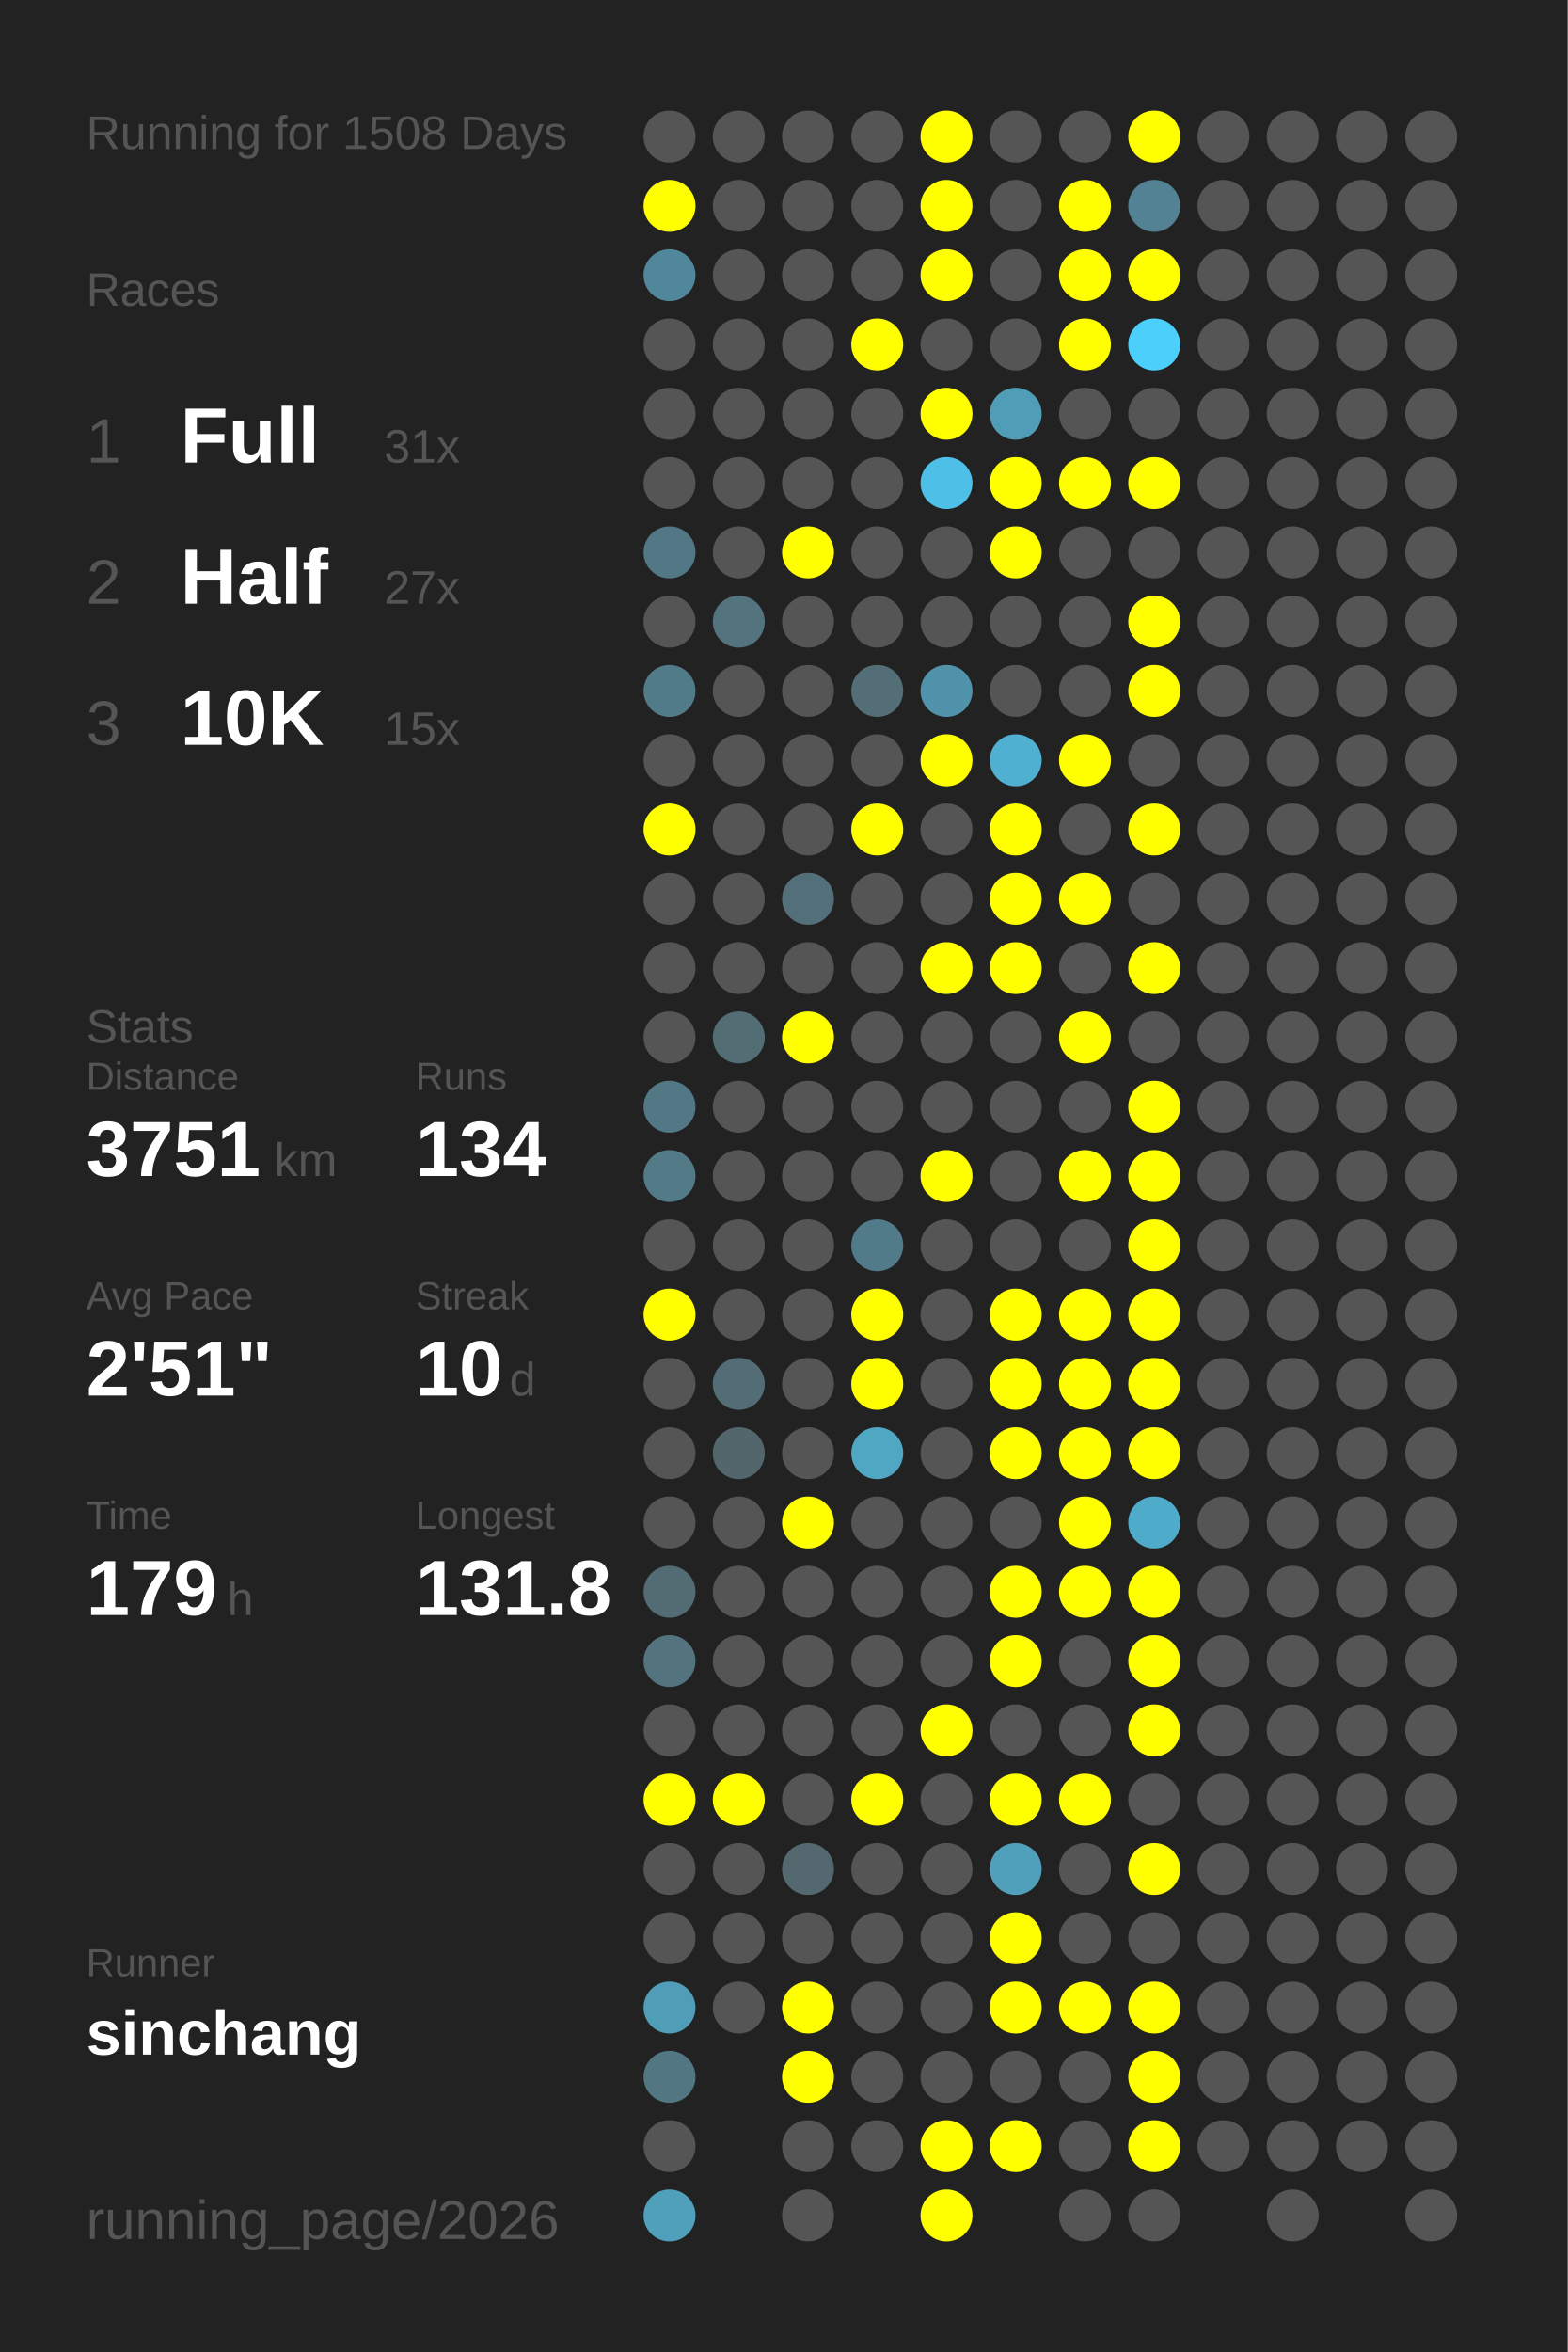
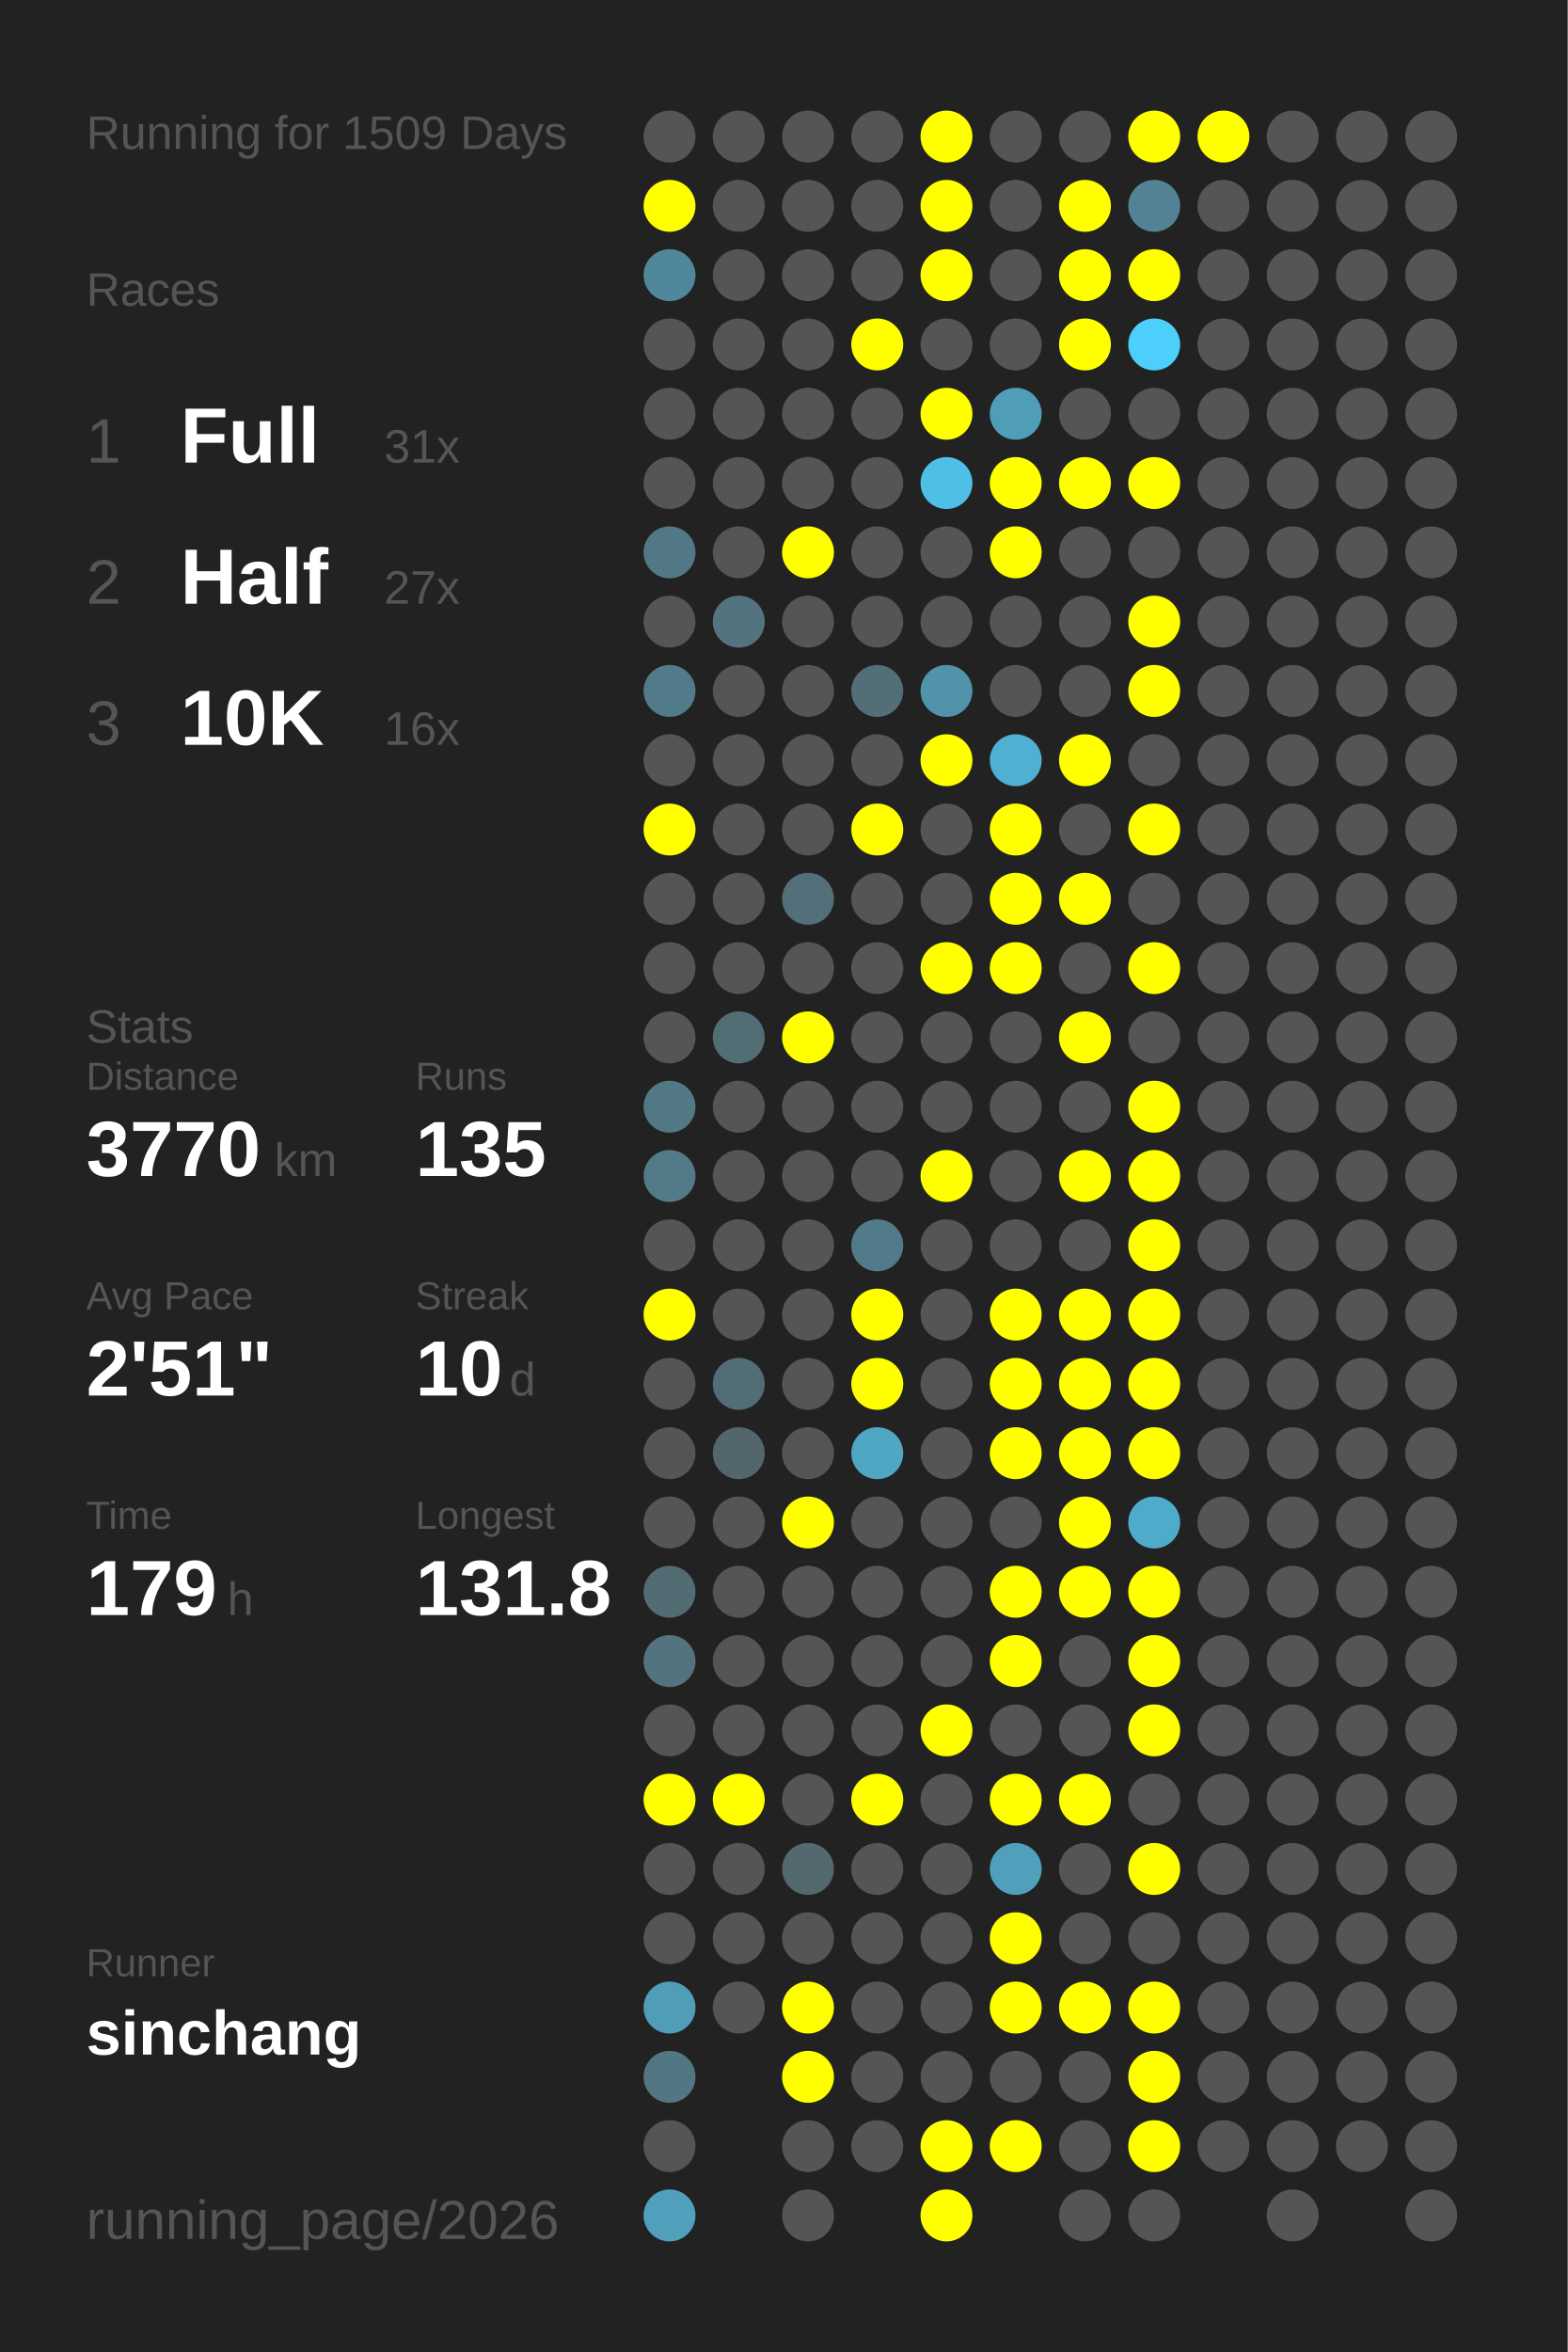
<svg xmlns="http://www.w3.org/2000/svg" baseProfile="full" height="300mm" version="1.1" viewBox="0,0,200,300" width="200mm">
  <defs />
  <rect fill="#222222" height="300" width="200" x="0" y="0" />
-   <text fill="#555555" style="font-size:6px; font-family:Arial;" x="11" y="19">Running for 1508 Days</text>
+   <text fill="#555555" style="font-size:6px; font-family:Arial;" x="11" y="19">Running for 1509 Days</text>
  <text fill="#555555" style="font-size:6px; font-family:Arial;" x="11" y="39">Races</text>
  <text fill="#555555" style="font-size:8px; font-family:Arial;" x="11" y="59">1</text>
  <text fill="#FFFFFF" style="font-size:10px; font-family:Arial; font-weight:bold;" x="23" y="59">Full</text>
  <text fill="#555555" style="font-size:6px; font-family:Arial;" x="49" y="59">31x</text>
  <text fill="#555555" style="font-size:8px; font-family:Arial;" x="11" y="77">2</text>
  <text fill="#FFFFFF" style="font-size:10px; font-family:Arial; font-weight:bold;" x="23" y="77">Half</text>
  <text fill="#555555" style="font-size:6px; font-family:Arial;" x="49" y="77">27x</text>
  <text fill="#555555" style="font-size:8px; font-family:Arial;" x="11" y="95">3</text>
  <text fill="#FFFFFF" style="font-size:10px; font-family:Arial; font-weight:bold;" x="23" y="95">10K</text>
-   <text fill="#555555" style="font-size:6px; font-family:Arial;" x="49" y="95">15x</text>
+   <text fill="#555555" style="font-size:6px; font-family:Arial;" x="49" y="95">16x</text>
  <text fill="#555555" style="font-size:6px; font-family:Arial;" x="11" y="133">Stats</text>
  <text fill="#555555" style="font-size:5px; font-family:Arial;" x="11" y="139">Distance</text>
-   <text fill="#FFFFFF" style="font-size:10px; font-family:Arial; font-weight:bold;" x="11" y="150">3751</text>
+   <text fill="#FFFFFF" style="font-size:10px; font-family:Arial; font-weight:bold;" x="11" y="150">3770</text>
  <text fill="#555555" style="font-size:6px; font-family:Arial;" x="35" y="150">km</text>
  <text fill="#555555" style="font-size:5px; font-family:Arial;" x="53" y="139">Runs</text>
-   <text fill="#FFFFFF" style="font-size:10px; font-family:Arial; font-weight:bold;" x="53" y="150">134</text>
+   <text fill="#FFFFFF" style="font-size:10px; font-family:Arial; font-weight:bold;" x="53" y="150">135</text>
  <text fill="#555555" style="font-size:5px; font-family:Arial;" x="11" y="167">Avg Pace</text>
  <text fill="#FFFFFF" style="font-size:10px; font-family:Arial; font-weight:bold;" x="11" y="178">2'51"</text>
  <text fill="#555555" style="font-size:5px; font-family:Arial;" x="53" y="167">Streak</text>
  <text fill="#FFFFFF" style="font-size:10px; font-family:Arial; font-weight:bold;" x="53" y="178">10</text>
  <text fill="#555555" style="font-size:6px; font-family:Arial;" x="65" y="178">d</text>
  <text fill="#555555" style="font-size:5px; font-family:Arial;" x="11" y="195">Time</text>
  <text fill="#FFFFFF" style="font-size:10px; font-family:Arial; font-weight:bold;" x="11" y="206">179</text>
  <text fill="#555555" style="font-size:6px; font-family:Arial;" x="29" y="206">h</text>
  <text fill="#555555" style="font-size:5px; font-family:Arial;" x="53" y="195">Longest</text>
  <text fill="#FFFFFF" style="font-size:10px; font-family:Arial; font-weight:bold;" x="53" y="206">131.8</text>
  <text fill="#555555" style="font-size:5px; font-family:Arial;" x="11" y="252.065">Runner</text>
  <text fill="#FFFFFF" style="font-size:8px; font-family:Arial; font-weight:bold;" x="11" y="262.065">sinchang</text>
  <text fill="#555555" style="font-size:7px; font-family:Arial;" x="11" y="285.581">running_page/2026</text>
  <circle cx="85.417" cy="17.419" fill="#555555" r="3.312" />
  <circle cx="85.417" cy="26.258" fill="#FFFF00" r="3.312" />
  <circle cx="85.417" cy="35.097" fill="#51879a" r="3.312" />
  <circle cx="85.417" cy="43.935" fill="#555555" r="3.312" />
  <circle cx="85.417" cy="52.774" fill="#555555" r="3.312" />
  <circle cx="85.417" cy="61.613" fill="#555555" r="3.312" />
  <circle cx="85.417" cy="70.452" fill="#527885" r="3.312" />
  <circle cx="85.417" cy="79.29" fill="#555555" r="3.312" />
  <circle cx="85.417" cy="88.129" fill="#527b89" r="3.312" />
  <circle cx="85.417" cy="96.968" fill="#555555" r="3.312" />
  <circle cx="85.417" cy="105.806" fill="#FFFF00" r="3.312" />
  <circle cx="85.417" cy="114.645" fill="#555555" r="3.312" />
  <circle cx="85.417" cy="123.484" fill="#555555" r="3.312" />
  <circle cx="85.417" cy="132.323" fill="#555555" r="3.312" />
  <circle cx="85.417" cy="141.161" fill="#527885" r="3.312" />
  <circle cx="85.417" cy="150" fill="#527a87" r="3.312" />
  <circle cx="85.417" cy="158.839" fill="#555555" r="3.312" />
  <circle cx="85.417" cy="167.677" fill="#FFFF00" r="3.312" />
  <circle cx="85.417" cy="176.516" fill="#555555" r="3.312" />
  <circle cx="85.417" cy="185.355" fill="#555555" r="3.312" />
  <circle cx="85.417" cy="194.194" fill="#555555" r="3.312" />
  <circle cx="85.417" cy="203.032" fill="#536b73" r="3.312" />
  <circle cx="85.417" cy="211.871" fill="#53737f" r="3.312" />
  <circle cx="85.417" cy="220.71" fill="#555555" r="3.312" />
  <circle cx="85.417" cy="229.548" fill="#FFFF00" r="3.312" />
  <circle cx="85.417" cy="238.387" fill="#555555" r="3.312" />
  <circle cx="85.417" cy="247.226" fill="#555555" r="3.312" />
  <circle cx="85.417" cy="256.065" fill="#509db7" r="3.312" />
  <circle cx="85.417" cy="264.903" fill="#527783" r="3.312" />
  <circle cx="85.417" cy="273.742" fill="#555555" r="3.312" />
  <circle cx="85.417" cy="282.581" fill="#50a0bc" r="3.312" />
  <circle cx="94.25" cy="17.419" fill="#555555" r="3.312" />
  <circle cx="94.25" cy="26.258" fill="#555555" r="3.312" />
  <circle cx="94.25" cy="35.097" fill="#555555" r="3.312" />
  <circle cx="94.25" cy="43.935" fill="#555555" r="3.312" />
  <circle cx="94.25" cy="52.774" fill="#555555" r="3.312" />
  <circle cx="94.25" cy="61.613" fill="#555555" r="3.312" />
  <circle cx="94.25" cy="70.452" fill="#555555" r="3.312" />
  <circle cx="94.25" cy="79.29" fill="#53747f" r="3.312" />
  <circle cx="94.25" cy="88.129" fill="#555555" r="3.312" />
  <circle cx="94.25" cy="96.968" fill="#555555" r="3.312" />
  <circle cx="94.25" cy="105.806" fill="#555555" r="3.312" />
  <circle cx="94.25" cy="114.645" fill="#555555" r="3.312" />
  <circle cx="94.25" cy="123.484" fill="#555555" r="3.312" />
  <circle cx="94.25" cy="132.323" fill="#536d75" r="3.312" />
  <circle cx="94.25" cy="141.161" fill="#555555" r="3.312" />
  <circle cx="94.25" cy="150" fill="#555555" r="3.312" />
  <circle cx="94.25" cy="158.839" fill="#555555" r="3.312" />
  <circle cx="94.25" cy="167.677" fill="#555555" r="3.312" />
  <circle cx="94.25" cy="176.516" fill="#536d76" r="3.312" />
  <circle cx="94.25" cy="185.355" fill="#53666c" r="3.312" />
  <circle cx="94.25" cy="194.194" fill="#555555" r="3.312" />
  <circle cx="94.25" cy="203.032" fill="#555555" r="3.312" />
  <circle cx="94.25" cy="211.871" fill="#555555" r="3.312" />
  <circle cx="94.25" cy="220.71" fill="#555555" r="3.312" />
  <circle cx="94.25" cy="229.548" fill="#FFFF00" r="3.312" />
  <circle cx="94.25" cy="238.387" fill="#555555" r="3.312" />
  <circle cx="94.25" cy="247.226" fill="#555555" r="3.312" />
  <circle cx="94.25" cy="256.065" fill="#555555" r="3.312" />
  <circle cx="103.083" cy="17.419" fill="#555555" r="3.312" />
  <circle cx="103.083" cy="26.258" fill="#555555" r="3.312" />
  <circle cx="103.083" cy="35.097" fill="#555555" r="3.312" />
  <circle cx="103.083" cy="43.935" fill="#555555" r="3.312" />
  <circle cx="103.083" cy="52.774" fill="#555555" r="3.312" />
  <circle cx="103.083" cy="61.613" fill="#555555" r="3.312" />
  <circle cx="103.083" cy="70.452" fill="#FFFF00" r="3.312" />
  <circle cx="103.083" cy="79.29" fill="#555555" r="3.312" />
  <circle cx="103.083" cy="88.129" fill="#555555" r="3.312" />
  <circle cx="103.083" cy="96.968" fill="#555555" r="3.312" />
  <circle cx="103.083" cy="105.806" fill="#555555" r="3.312" />
  <circle cx="103.083" cy="114.645" fill="#536f79" r="3.312" />
  <circle cx="103.083" cy="123.484" fill="#555555" r="3.312" />
  <circle cx="103.083" cy="132.323" fill="#FFFF00" r="3.312" />
  <circle cx="103.083" cy="141.161" fill="#555555" r="3.312" />
  <circle cx="103.083" cy="150" fill="#555555" r="3.312" />
  <circle cx="103.083" cy="158.839" fill="#555555" r="3.312" />
  <circle cx="103.083" cy="167.677" fill="#555555" r="3.312" />
  <circle cx="103.083" cy="176.516" fill="#555555" r="3.312" />
  <circle cx="103.083" cy="185.355" fill="#555555" r="3.312" />
  <circle cx="103.083" cy="194.194" fill="#FFFF00" r="3.312" />
  <circle cx="103.083" cy="203.032" fill="#555555" r="3.312" />
  <circle cx="103.083" cy="211.871" fill="#555555" r="3.312" />
  <circle cx="103.083" cy="220.71" fill="#555555" r="3.312" />
  <circle cx="103.083" cy="229.548" fill="#555555" r="3.312" />
  <circle cx="103.083" cy="238.387" fill="#53686f" r="3.312" />
  <circle cx="103.083" cy="247.226" fill="#555555" r="3.312" />
  <circle cx="103.083" cy="256.065" fill="#FFFF00" r="3.312" />
  <circle cx="103.083" cy="264.903" fill="#FFFF00" r="3.312" />
  <circle cx="103.083" cy="273.742" fill="#555555" r="3.312" />
  <circle cx="103.083" cy="282.581" fill="#555555" r="3.312" />
  <circle cx="111.917" cy="17.419" fill="#555555" r="3.312" />
  <circle cx="111.917" cy="26.258" fill="#555555" r="3.312" />
  <circle cx="111.917" cy="35.097" fill="#555555" r="3.312" />
  <circle cx="111.917" cy="43.935" fill="#FFFF00" r="3.312" />
  <circle cx="111.917" cy="52.774" fill="#555555" r="3.312" />
  <circle cx="111.917" cy="61.613" fill="#555555" r="3.312" />
  <circle cx="111.917" cy="70.452" fill="#555555" r="3.312" />
  <circle cx="111.917" cy="79.29" fill="#555555" r="3.312" />
  <circle cx="111.917" cy="88.129" fill="#536e77" r="3.312" />
  <circle cx="111.917" cy="96.968" fill="#555555" r="3.312" />
  <circle cx="111.917" cy="105.806" fill="#FFFF00" r="3.312" />
  <circle cx="111.917" cy="114.645" fill="#555555" r="3.312" />
  <circle cx="111.917" cy="123.484" fill="#555555" r="3.312" />
  <circle cx="111.917" cy="132.323" fill="#555555" r="3.312" />
  <circle cx="111.917" cy="141.161" fill="#555555" r="3.312" />
  <circle cx="111.917" cy="150" fill="#555555" r="3.312" />
  <circle cx="111.917" cy="158.839" fill="#527b89" r="3.312" />
  <circle cx="111.917" cy="167.677" fill="#FFFF00" r="3.312" />
  <circle cx="111.917" cy="176.516" fill="#FFFF00" r="3.312" />
  <circle cx="111.917" cy="185.355" fill="#4fa7c4" r="3.312" />
  <circle cx="111.917" cy="194.194" fill="#555555" r="3.312" />
  <circle cx="111.917" cy="203.032" fill="#555555" r="3.312" />
  <circle cx="111.917" cy="211.871" fill="#555555" r="3.312" />
  <circle cx="111.917" cy="220.71" fill="#555555" r="3.312" />
  <circle cx="111.917" cy="229.548" fill="#FFFF00" r="3.312" />
  <circle cx="111.917" cy="238.387" fill="#555555" r="3.312" />
  <circle cx="111.917" cy="247.226" fill="#555555" r="3.312" />
  <circle cx="111.917" cy="256.065" fill="#555555" r="3.312" />
  <circle cx="111.917" cy="264.903" fill="#555555" r="3.312" />
  <circle cx="111.917" cy="273.742" fill="#555555" r="3.312" />
  <circle cx="120.75" cy="17.419" fill="#FFFF00" r="3.312" />
  <circle cx="120.75" cy="26.258" fill="#FFFF00" r="3.312" />
  <circle cx="120.75" cy="35.097" fill="#FFFF00" r="3.312" />
  <circle cx="120.75" cy="43.935" fill="#555555" r="3.312" />
  <circle cx="120.75" cy="52.774" fill="#FFFF00" r="3.312" />
  <circle cx="120.75" cy="61.613" fill="#4ec0e7" r="3.312" />
  <circle cx="120.75" cy="70.452" fill="#555555" r="3.312" />
  <circle cx="120.75" cy="79.29" fill="#555555" r="3.312" />
  <circle cx="120.75" cy="88.129" fill="#5093aa" r="3.312" />
  <circle cx="120.75" cy="96.968" fill="#FFFF00" r="3.312" />
  <circle cx="120.75" cy="105.806" fill="#555555" r="3.312" />
  <circle cx="120.75" cy="114.645" fill="#555555" r="3.312" />
  <circle cx="120.75" cy="123.484" fill="#FFFF00" r="3.312" />
  <circle cx="120.75" cy="132.323" fill="#555555" r="3.312" />
  <circle cx="120.75" cy="141.161" fill="#555555" r="3.312" />
  <circle cx="120.75" cy="150" fill="#FFFF00" r="3.312" />
  <circle cx="120.75" cy="158.839" fill="#555555" r="3.312" />
  <circle cx="120.75" cy="167.677" fill="#555555" r="3.312" />
  <circle cx="120.75" cy="176.516" fill="#555555" r="3.312" />
  <circle cx="120.75" cy="185.355" fill="#555555" r="3.312" />
  <circle cx="120.75" cy="194.194" fill="#555555" r="3.312" />
  <circle cx="120.75" cy="203.032" fill="#555555" r="3.312" />
  <circle cx="120.75" cy="211.871" fill="#555555" r="3.312" />
  <circle cx="120.75" cy="220.71" fill="#FFFF00" r="3.312" />
  <circle cx="120.75" cy="229.548" fill="#555555" r="3.312" />
  <circle cx="120.75" cy="238.387" fill="#555555" r="3.312" />
  <circle cx="120.75" cy="247.226" fill="#555555" r="3.312" />
  <circle cx="120.75" cy="256.065" fill="#555555" r="3.312" />
  <circle cx="120.75" cy="264.903" fill="#555555" r="3.312" />
  <circle cx="120.75" cy="273.742" fill="#FFFF00" r="3.312" />
  <circle cx="120.75" cy="282.581" fill="#FFFF00" r="3.312" />
  <circle cx="129.583" cy="17.419" fill="#555555" r="3.312" />
  <circle cx="129.583" cy="26.258" fill="#555555" r="3.312" />
  <circle cx="129.583" cy="35.097" fill="#555555" r="3.312" />
  <circle cx="129.583" cy="43.935" fill="#555555" r="3.312" />
  <circle cx="129.583" cy="52.774" fill="#509db7" r="3.312" />
  <circle cx="129.583" cy="61.613" fill="#FFFF00" r="3.312" />
  <circle cx="129.583" cy="70.452" fill="#FFFF00" r="3.312" />
  <circle cx="129.583" cy="79.29" fill="#555555" r="3.312" />
  <circle cx="129.583" cy="88.129" fill="#555555" r="3.312" />
  <circle cx="129.583" cy="96.968" fill="#4fb0d1" r="3.312" />
  <circle cx="129.583" cy="105.806" fill="#FFFF00" r="3.312" />
  <circle cx="129.583" cy="114.645" fill="#FFFF00" r="3.312" />
  <circle cx="129.583" cy="123.484" fill="#FFFF00" r="3.312" />
  <circle cx="129.583" cy="132.323" fill="#555555" r="3.312" />
  <circle cx="129.583" cy="141.161" fill="#555555" r="3.312" />
  <circle cx="129.583" cy="150" fill="#555555" r="3.312" />
  <circle cx="129.583" cy="158.839" fill="#555555" r="3.312" />
  <circle cx="129.583" cy="167.677" fill="#FFFF00" r="3.312" />
  <circle cx="129.583" cy="176.516" fill="#FFFF00" r="3.312" />
  <circle cx="129.583" cy="185.355" fill="#FFFF00" r="3.312" />
  <circle cx="129.583" cy="194.194" fill="#555555" r="3.312" />
  <circle cx="129.583" cy="203.032" fill="#FFFF00" r="3.312" />
  <circle cx="129.583" cy="211.871" fill="#FFFF00" r="3.312" />
  <circle cx="129.583" cy="220.71" fill="#555555" r="3.312" />
  <circle cx="129.583" cy="229.548" fill="#FFFF00" r="3.312" />
  <circle cx="129.583" cy="238.387" fill="#50a0bb" r="3.312" />
  <circle cx="129.583" cy="247.226" fill="#FFFF00" r="3.312" />
  <circle cx="129.583" cy="256.065" fill="#FFFF00" r="3.312" />
  <circle cx="129.583" cy="264.903" fill="#555555" r="3.312" />
  <circle cx="129.583" cy="273.742" fill="#FFFF00" r="3.312" />
  <circle cx="138.417" cy="17.419" fill="#555555" r="3.312" />
  <circle cx="138.417" cy="26.258" fill="#FFFF00" r="3.312" />
  <circle cx="138.417" cy="35.097" fill="#FFFF00" r="3.312" />
  <circle cx="138.417" cy="43.935" fill="#FFFF00" r="3.312" />
  <circle cx="138.417" cy="52.774" fill="#555555" r="3.312" />
  <circle cx="138.417" cy="61.613" fill="#FFFF00" r="3.312" />
  <circle cx="138.417" cy="70.452" fill="#555555" r="3.312" />
  <circle cx="138.417" cy="79.29" fill="#555555" r="3.312" />
  <circle cx="138.417" cy="88.129" fill="#555555" r="3.312" />
  <circle cx="138.417" cy="96.968" fill="#FFFF00" r="3.312" />
  <circle cx="138.417" cy="105.806" fill="#555555" r="3.312" />
  <circle cx="138.417" cy="114.645" fill="#FFFF00" r="3.312" />
  <circle cx="138.417" cy="123.484" fill="#555555" r="3.312" />
  <circle cx="138.417" cy="132.323" fill="#FFFF00" r="3.312" />
  <circle cx="138.417" cy="141.161" fill="#555555" r="3.312" />
  <circle cx="138.417" cy="150" fill="#FFFF00" r="3.312" />
  <circle cx="138.417" cy="158.839" fill="#555555" r="3.312" />
  <circle cx="138.417" cy="167.677" fill="#FFFF00" r="3.312" />
  <circle cx="138.417" cy="176.516" fill="#FFFF00" r="3.312" />
  <circle cx="138.417" cy="185.355" fill="#FFFF00" r="3.312" />
  <circle cx="138.417" cy="194.194" fill="#FFFF00" r="3.312" />
  <circle cx="138.417" cy="203.032" fill="#FFFF00" r="3.312" />
  <circle cx="138.417" cy="211.871" fill="#555555" r="3.312" />
  <circle cx="138.417" cy="220.71" fill="#555555" r="3.312" />
  <circle cx="138.417" cy="229.548" fill="#FFFF00" r="3.312" />
  <circle cx="138.417" cy="238.387" fill="#555555" r="3.312" />
  <circle cx="138.417" cy="247.226" fill="#555555" r="3.312" />
  <circle cx="138.417" cy="256.065" fill="#FFFF00" r="3.312" />
  <circle cx="138.417" cy="264.903" fill="#555555" r="3.312" />
  <circle cx="138.417" cy="273.742" fill="#555555" r="3.312" />
  <circle cx="138.417" cy="282.581" fill="#555555" r="3.312" />
  <circle cx="147.25" cy="17.419" fill="#FFFF00" r="3.312" />
  <circle cx="147.25" cy="26.258" fill="#528293" r="3.312" />
  <circle cx="147.25" cy="35.097" fill="#FFFF00" r="3.312" />
  <circle cx="147.25" cy="43.935" fill="#4dcffb" r="3.312" />
  <circle cx="147.25" cy="52.774" fill="#555555" r="3.312" />
  <circle cx="147.25" cy="61.613" fill="#FFFF00" r="3.312" />
  <circle cx="147.25" cy="70.452" fill="#555555" r="3.312" />
  <circle cx="147.25" cy="79.29" fill="#FFFF00" r="3.312" />
  <circle cx="147.25" cy="88.129" fill="#FFFF00" r="3.312" />
  <circle cx="147.25" cy="96.968" fill="#555555" r="3.312" />
  <circle cx="147.25" cy="105.806" fill="#FFFF00" r="3.312" />
  <circle cx="147.25" cy="114.645" fill="#555555" r="3.312" />
  <circle cx="147.25" cy="123.484" fill="#FFFF00" r="3.312" />
  <circle cx="147.25" cy="132.323" fill="#555555" r="3.312" />
  <circle cx="147.25" cy="141.161" fill="#FFFF00" r="3.312" />
  <circle cx="147.25" cy="150" fill="#FFFF00" r="3.312" />
  <circle cx="147.25" cy="158.839" fill="#FFFF00" r="3.312" />
  <circle cx="147.25" cy="167.677" fill="#FFFF00" r="3.312" />
  <circle cx="147.25" cy="176.516" fill="#FFFF00" r="3.312" />
  <circle cx="147.25" cy="185.355" fill="#FFFF00" r="3.312" />
  <circle cx="147.25" cy="194.194" fill="#4fabca" r="3.312" />
  <circle cx="147.25" cy="203.032" fill="#FFFF00" r="3.312" />
  <circle cx="147.25" cy="211.871" fill="#FFFF00" r="3.312" />
  <circle cx="147.25" cy="220.71" fill="#FFFF00" r="3.312" />
  <circle cx="147.25" cy="229.548" fill="#555555" r="3.312" />
  <circle cx="147.25" cy="238.387" fill="#FFFF00" r="3.312" />
  <circle cx="147.25" cy="247.226" fill="#555555" r="3.312" />
  <circle cx="147.25" cy="256.065" fill="#FFFF00" r="3.312" />
  <circle cx="147.25" cy="264.903" fill="#FFFF00" r="3.312" />
  <circle cx="147.25" cy="273.742" fill="#FFFF00" r="3.312" />
  <circle cx="147.25" cy="282.581" fill="#555555" r="3.312" />
-   <circle cx="156.083" cy="17.419" fill="#555555" r="3.312" />
+   <circle cx="156.083" cy="17.419" fill="#FFFF00" r="3.312" />
  <circle cx="156.083" cy="26.258" fill="#555555" r="3.312" />
  <circle cx="156.083" cy="35.097" fill="#555555" r="3.312" />
  <circle cx="156.083" cy="43.935" fill="#555555" r="3.312" />
  <circle cx="156.083" cy="52.774" fill="#555555" r="3.312" />
  <circle cx="156.083" cy="61.613" fill="#555555" r="3.312" />
  <circle cx="156.083" cy="70.452" fill="#555555" r="3.312" />
  <circle cx="156.083" cy="79.29" fill="#555555" r="3.312" />
  <circle cx="156.083" cy="88.129" fill="#555555" r="3.312" />
  <circle cx="156.083" cy="96.968" fill="#555555" r="3.312" />
  <circle cx="156.083" cy="105.806" fill="#555555" r="3.312" />
  <circle cx="156.083" cy="114.645" fill="#555555" r="3.312" />
  <circle cx="156.083" cy="123.484" fill="#555555" r="3.312" />
  <circle cx="156.083" cy="132.323" fill="#555555" r="3.312" />
  <circle cx="156.083" cy="141.161" fill="#555555" r="3.312" />
  <circle cx="156.083" cy="150" fill="#555555" r="3.312" />
  <circle cx="156.083" cy="158.839" fill="#555555" r="3.312" />
  <circle cx="156.083" cy="167.677" fill="#555555" r="3.312" />
  <circle cx="156.083" cy="176.516" fill="#555555" r="3.312" />
  <circle cx="156.083" cy="185.355" fill="#555555" r="3.312" />
  <circle cx="156.083" cy="194.194" fill="#555555" r="3.312" />
  <circle cx="156.083" cy="203.032" fill="#555555" r="3.312" />
  <circle cx="156.083" cy="211.871" fill="#555555" r="3.312" />
  <circle cx="156.083" cy="220.71" fill="#555555" r="3.312" />
  <circle cx="156.083" cy="229.548" fill="#555555" r="3.312" />
  <circle cx="156.083" cy="238.387" fill="#555555" r="3.312" />
  <circle cx="156.083" cy="247.226" fill="#555555" r="3.312" />
  <circle cx="156.083" cy="256.065" fill="#555555" r="3.312" />
  <circle cx="156.083" cy="264.903" fill="#555555" r="3.312" />
  <circle cx="156.083" cy="273.742" fill="#555555" r="3.312" />
  <circle cx="164.917" cy="17.419" fill="#555555" r="3.312" />
  <circle cx="164.917" cy="26.258" fill="#555555" r="3.312" />
  <circle cx="164.917" cy="35.097" fill="#555555" r="3.312" />
  <circle cx="164.917" cy="43.935" fill="#555555" r="3.312" />
  <circle cx="164.917" cy="52.774" fill="#555555" r="3.312" />
  <circle cx="164.917" cy="61.613" fill="#555555" r="3.312" />
  <circle cx="164.917" cy="70.452" fill="#555555" r="3.312" />
  <circle cx="164.917" cy="79.29" fill="#555555" r="3.312" />
  <circle cx="164.917" cy="88.129" fill="#555555" r="3.312" />
  <circle cx="164.917" cy="96.968" fill="#555555" r="3.312" />
  <circle cx="164.917" cy="105.806" fill="#555555" r="3.312" />
  <circle cx="164.917" cy="114.645" fill="#555555" r="3.312" />
  <circle cx="164.917" cy="123.484" fill="#555555" r="3.312" />
  <circle cx="164.917" cy="132.323" fill="#555555" r="3.312" />
  <circle cx="164.917" cy="141.161" fill="#555555" r="3.312" />
  <circle cx="164.917" cy="150" fill="#555555" r="3.312" />
  <circle cx="164.917" cy="158.839" fill="#555555" r="3.312" />
  <circle cx="164.917" cy="167.677" fill="#555555" r="3.312" />
  <circle cx="164.917" cy="176.516" fill="#555555" r="3.312" />
  <circle cx="164.917" cy="185.355" fill="#555555" r="3.312" />
  <circle cx="164.917" cy="194.194" fill="#555555" r="3.312" />
  <circle cx="164.917" cy="203.032" fill="#555555" r="3.312" />
  <circle cx="164.917" cy="211.871" fill="#555555" r="3.312" />
  <circle cx="164.917" cy="220.71" fill="#555555" r="3.312" />
  <circle cx="164.917" cy="229.548" fill="#555555" r="3.312" />
  <circle cx="164.917" cy="238.387" fill="#555555" r="3.312" />
  <circle cx="164.917" cy="247.226" fill="#555555" r="3.312" />
  <circle cx="164.917" cy="256.065" fill="#555555" r="3.312" />
  <circle cx="164.917" cy="264.903" fill="#555555" r="3.312" />
  <circle cx="164.917" cy="273.742" fill="#555555" r="3.312" />
  <circle cx="164.917" cy="282.581" fill="#555555" r="3.312" />
  <circle cx="173.75" cy="17.419" fill="#555555" r="3.312" />
  <circle cx="173.75" cy="26.258" fill="#555555" r="3.312" />
  <circle cx="173.75" cy="35.097" fill="#555555" r="3.312" />
  <circle cx="173.75" cy="43.935" fill="#555555" r="3.312" />
  <circle cx="173.75" cy="52.774" fill="#555555" r="3.312" />
  <circle cx="173.75" cy="61.613" fill="#555555" r="3.312" />
  <circle cx="173.75" cy="70.452" fill="#555555" r="3.312" />
  <circle cx="173.75" cy="79.29" fill="#555555" r="3.312" />
  <circle cx="173.75" cy="88.129" fill="#555555" r="3.312" />
  <circle cx="173.75" cy="96.968" fill="#555555" r="3.312" />
  <circle cx="173.75" cy="105.806" fill="#555555" r="3.312" />
  <circle cx="173.75" cy="114.645" fill="#555555" r="3.312" />
  <circle cx="173.75" cy="123.484" fill="#555555" r="3.312" />
  <circle cx="173.75" cy="132.323" fill="#555555" r="3.312" />
  <circle cx="173.75" cy="141.161" fill="#555555" r="3.312" />
  <circle cx="173.75" cy="150" fill="#555555" r="3.312" />
  <circle cx="173.75" cy="158.839" fill="#555555" r="3.312" />
  <circle cx="173.75" cy="167.677" fill="#555555" r="3.312" />
  <circle cx="173.75" cy="176.516" fill="#555555" r="3.312" />
  <circle cx="173.75" cy="185.355" fill="#555555" r="3.312" />
  <circle cx="173.75" cy="194.194" fill="#555555" r="3.312" />
  <circle cx="173.75" cy="203.032" fill="#555555" r="3.312" />
  <circle cx="173.75" cy="211.871" fill="#555555" r="3.312" />
  <circle cx="173.75" cy="220.71" fill="#555555" r="3.312" />
  <circle cx="173.75" cy="229.548" fill="#555555" r="3.312" />
  <circle cx="173.75" cy="238.387" fill="#555555" r="3.312" />
  <circle cx="173.75" cy="247.226" fill="#555555" r="3.312" />
  <circle cx="173.75" cy="256.065" fill="#555555" r="3.312" />
  <circle cx="173.75" cy="264.903" fill="#555555" r="3.312" />
  <circle cx="173.75" cy="273.742" fill="#555555" r="3.312" />
  <circle cx="182.583" cy="17.419" fill="#555555" r="3.312" />
  <circle cx="182.583" cy="26.258" fill="#555555" r="3.312" />
  <circle cx="182.583" cy="35.097" fill="#555555" r="3.312" />
  <circle cx="182.583" cy="43.935" fill="#555555" r="3.312" />
  <circle cx="182.583" cy="52.774" fill="#555555" r="3.312" />
  <circle cx="182.583" cy="61.613" fill="#555555" r="3.312" />
  <circle cx="182.583" cy="70.452" fill="#555555" r="3.312" />
  <circle cx="182.583" cy="79.29" fill="#555555" r="3.312" />
  <circle cx="182.583" cy="88.129" fill="#555555" r="3.312" />
  <circle cx="182.583" cy="96.968" fill="#555555" r="3.312" />
  <circle cx="182.583" cy="105.806" fill="#555555" r="3.312" />
  <circle cx="182.583" cy="114.645" fill="#555555" r="3.312" />
  <circle cx="182.583" cy="123.484" fill="#555555" r="3.312" />
  <circle cx="182.583" cy="132.323" fill="#555555" r="3.312" />
  <circle cx="182.583" cy="141.161" fill="#555555" r="3.312" />
  <circle cx="182.583" cy="150" fill="#555555" r="3.312" />
  <circle cx="182.583" cy="158.839" fill="#555555" r="3.312" />
  <circle cx="182.583" cy="167.677" fill="#555555" r="3.312" />
  <circle cx="182.583" cy="176.516" fill="#555555" r="3.312" />
  <circle cx="182.583" cy="185.355" fill="#555555" r="3.312" />
  <circle cx="182.583" cy="194.194" fill="#555555" r="3.312" />
  <circle cx="182.583" cy="203.032" fill="#555555" r="3.312" />
  <circle cx="182.583" cy="211.871" fill="#555555" r="3.312" />
  <circle cx="182.583" cy="220.71" fill="#555555" r="3.312" />
  <circle cx="182.583" cy="229.548" fill="#555555" r="3.312" />
  <circle cx="182.583" cy="238.387" fill="#555555" r="3.312" />
  <circle cx="182.583" cy="247.226" fill="#555555" r="3.312" />
  <circle cx="182.583" cy="256.065" fill="#555555" r="3.312" />
  <circle cx="182.583" cy="264.903" fill="#555555" r="3.312" />
  <circle cx="182.583" cy="273.742" fill="#555555" r="3.312" />
  <circle cx="182.583" cy="282.581" fill="#555555" r="3.312" />
</svg>
